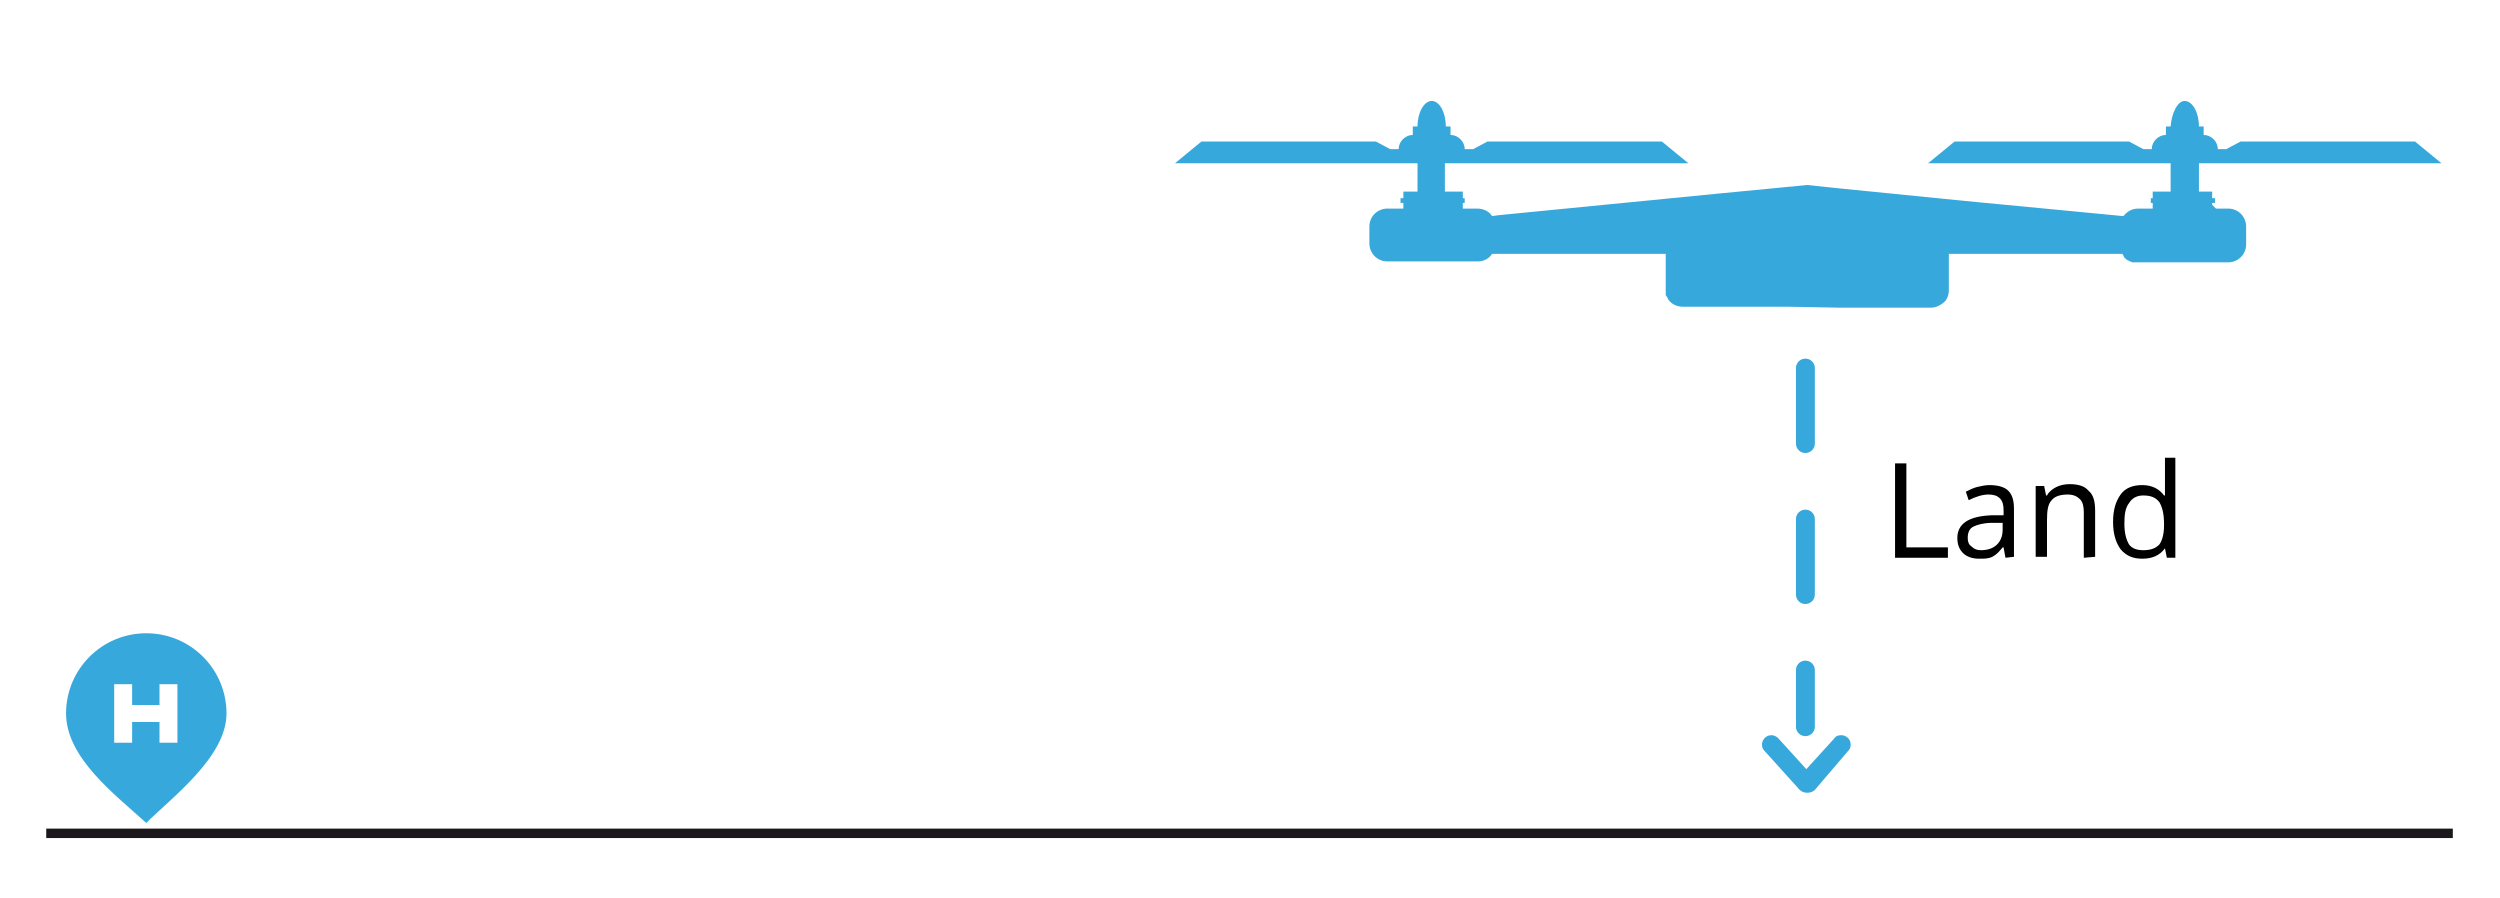
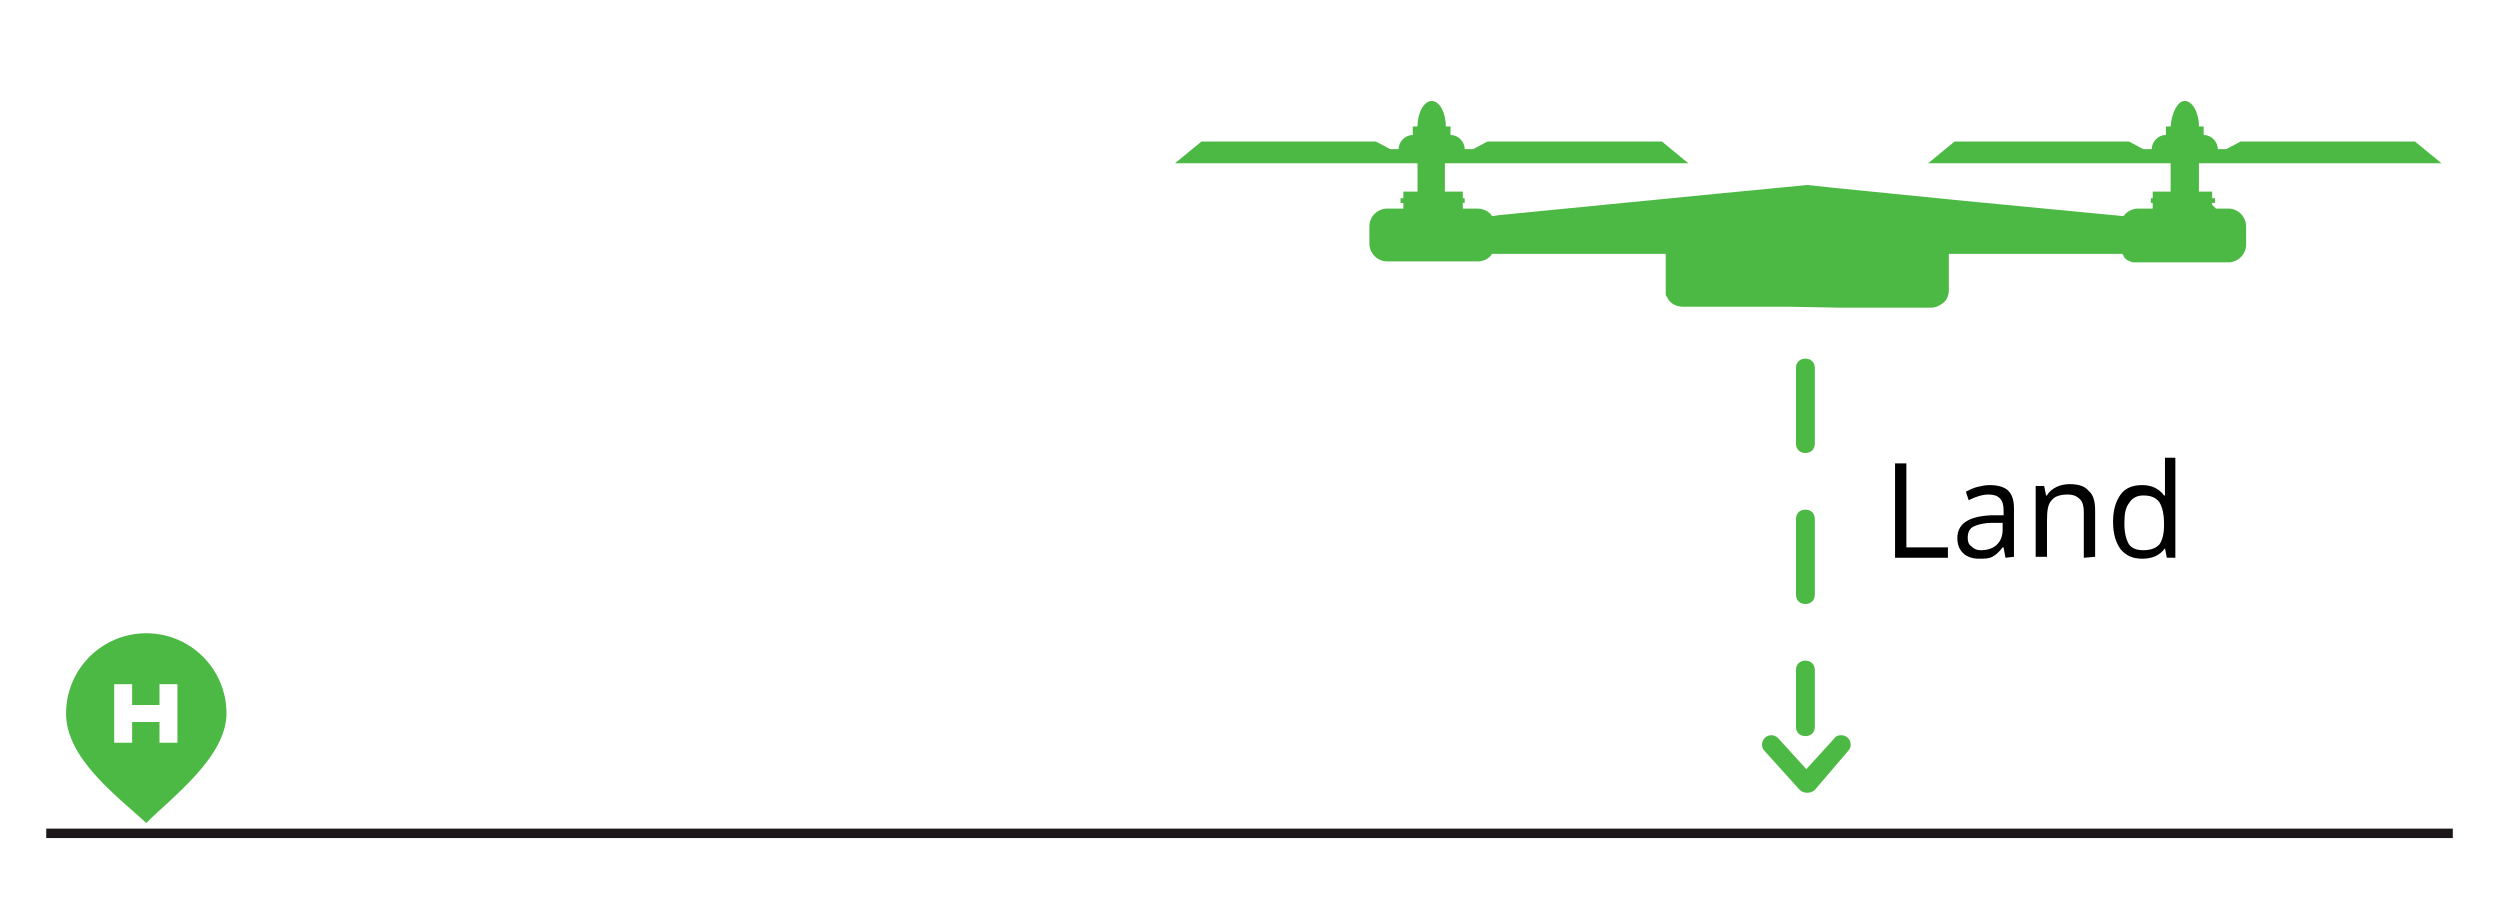
- <svg xmlns="http://www.w3.org/2000/svg" version="1.1" id="Ebene_1" x="0px" y="0px" viewBox="-1117 53.9 264.9 95.1" style="enable-background:new -1117 53.9 264.9 95.1;" xml:space="preserve">
+ <svg xmlns="http://www.w3.org/2000/svg" version="1.1" id="Ebene_1" x="0px" y="0px" viewBox="0 0 264.9 95.1" style="enable-background:new 0 0 264.9 95.1;" xml:space="preserve">
  <style type="text/css">
	.st0{fill:none;}
	.st1{enable-background:new    ;}
- 	.st2{fill:#37A8DB;}
- 	
- 		.st3{fill:none;stroke:#37A8DB;stroke-width:2;stroke-linecap:round;stroke-linejoin:round;stroke-miterlimit:10;stroke-dasharray:8,8;}
- 	.st4{fill:none;stroke:#1B171B;stroke-miterlimit:10;}
+ 	.st2{fill:#4CB944;}
+ 	.st3{fill:none;stroke:#1B171B;stroke-miterlimit:10;}
</style>
  <g>
-     <rect x="-917.6" y="102.4" class="st0" width="67.5" height="13.5" />
+     <rect x="199.4" y="48.5" class="st0" width="67.5" height="13.5" />
    <g class="st1">
-       <path d="M-916.2,113v-10h1.2v8.9h4.4v1.1H-916.2z" />
-       <path d="M-904.5,113l-0.2-1.1h-0.1c-0.4,0.5-0.7,0.8-1.1,1c-0.4,0.2-0.8,0.2-1.4,0.2c-0.7,0-1.3-0.2-1.7-0.6s-0.6-0.9-0.6-1.6    c0-1.5,1.2-2.3,3.6-2.4h1.3V108c0-0.6-0.1-1-0.4-1.3c-0.3-0.3-0.7-0.4-1.2-0.4c-0.6,0-1.3,0.2-2.1,0.6l-0.3-0.9    c0.4-0.2,0.8-0.4,1.2-0.5s0.9-0.2,1.3-0.2c0.9,0,1.6,0.2,2,0.6c0.4,0.4,0.6,1,0.6,1.9v5.1L-904.5,113L-904.5,113z M-907.1,112.2    c0.7,0,1.3-0.2,1.7-0.6c0.4-0.4,0.6-0.9,0.6-1.6v-0.7h-1.1c-0.9,0-1.6,0.2-2,0.4c-0.4,0.2-0.6,0.6-0.6,1.2c0,0.4,0.1,0.7,0.4,0.9    C-907.8,112.1-907.5,112.2-907.1,112.2z" />
-       <path d="M-896.2,113v-4.8c0-0.6-0.1-1.1-0.4-1.4c-0.3-0.3-0.7-0.5-1.3-0.5c-0.8,0-1.4,0.2-1.7,0.6c-0.4,0.4-0.5,1.1-0.5,2.1v3.9    h-1.2v-7.5h0.9l0.2,1h0.1c0.2-0.4,0.6-0.7,1-0.9c0.4-0.2,0.9-0.3,1.4-0.3c0.9,0,1.6,0.2,2,0.7c0.5,0.4,0.7,1.1,0.7,2.1v4.9    L-896.2,113L-896.2,113z" />
-       <path d="M-887.6,112L-887.6,112c-0.6,0.8-1.4,1.1-2.4,1.1s-1.7-0.3-2.3-1c-0.5-0.7-0.8-1.6-0.8-2.9s0.3-2.2,0.8-2.9s1.3-1,2.3-1    s1.8,0.4,2.3,1.1h0.1v-0.5v-0.5v-3h1.1V113h-0.9L-887.6,112z M-889.9,112.2c0.8,0,1.3-0.2,1.7-0.6c0.3-0.4,0.5-1.1,0.5-2v-0.2    c0-1.1-0.2-1.8-0.5-2.3c-0.4-0.5-0.9-0.7-1.7-0.7c-0.7,0-1.2,0.3-1.5,0.8c-0.4,0.5-0.5,1.2-0.5,2.2s0.2,1.7,0.5,2.2    C-891.1,112-890.6,112.2-889.9,112.2z" />
+       <path d="M200.8,59.1v-10h1.2V58h4.4v1.1H200.8z" />
+       <path d="M212.5,59.1l-0.2-1.1h-0.1c-0.4,0.5-0.7,0.8-1.1,1c-0.4,0.2-0.8,0.2-1.4,0.2c-0.7,0-1.3-0.2-1.7-0.6s-0.6-0.9-0.6-1.6    c0-1.5,1.2-2.3,3.6-2.4h1.3v-0.5c0-0.6-0.1-1-0.4-1.3c-0.3-0.3-0.7-0.4-1.2-0.4c-0.6,0-1.3,0.2-2.1,0.6l-0.3-0.9    c0.4-0.2,0.8-0.4,1.2-0.5s0.9-0.2,1.3-0.2c0.9,0,1.6,0.2,2,0.6s0.6,1,0.6,1.9V59L212.5,59.1L212.5,59.1z M209.9,58.3    c0.7,0,1.3-0.2,1.7-0.6s0.6-0.9,0.6-1.6v-0.7h-1.1c-0.9,0-1.6,0.2-2,0.4c-0.4,0.2-0.6,0.6-0.6,1.2c0,0.4,0.1,0.7,0.4,0.9    C209.2,58.2,209.5,58.3,209.9,58.3z" />
+       <path d="M220.8,59.1v-4.8c0-0.6-0.1-1.1-0.4-1.4c-0.3-0.3-0.7-0.5-1.3-0.5c-0.8,0-1.4,0.2-1.7,0.6c-0.4,0.4-0.5,1.1-0.5,2.1V59    h-1.2v-7.5h0.9l0.2,1h0.1c0.2-0.4,0.6-0.7,1-0.9c0.4-0.2,0.9-0.3,1.4-0.3c0.9,0,1.6,0.2,2,0.7c0.5,0.4,0.7,1.1,0.7,2.1V59    L220.8,59.1L220.8,59.1z" />
+       <path d="M229.4,58.1L229.4,58.1c-0.6,0.8-1.4,1.1-2.4,1.1s-1.7-0.3-2.3-1c-0.5-0.7-0.8-1.6-0.8-2.9s0.3-2.2,0.8-2.9s1.3-1,2.3-1    s1.8,0.4,2.3,1.1h0.1V52v-0.5v-3h1.1v10.6h-0.9L229.4,58.1z M227.1,58.3c0.8,0,1.3-0.2,1.7-0.6c0.3-0.4,0.5-1.1,0.5-2v-0.2    c0-1.1-0.2-1.8-0.5-2.3c-0.4-0.5-0.9-0.7-1.7-0.7c-0.7,0-1.2,0.3-1.5,0.8c-0.4,0.5-0.5,1.2-0.5,2.2s0.2,1.7,0.5,2.2    C225.9,58.1,226.4,58.3,227.1,58.3z" />
    </g>
    <g>
-       <path class="st2" d="M-921.2,133.5L-921.2,133.5c0.2-0.2,0.3-0.4,0.3-0.7c0-0.6-0.5-1-1-1c-0.3,0-0.6,0.1-0.7,0.3l0,0l-3,3.3    l-3-3.3l0,0c-0.2-0.2-0.5-0.3-0.7-0.3c-0.6,0-1,0.5-1,1c0,0.3,0.1,0.5,0.3,0.7l0,0l3.7,4.1c0.2,0.2,0.5,0.3,0.8,0.3    s0.6-0.1,0.8-0.3L-921.2,133.5z" />
-       <line class="st3" x1="-925.7" y1="92.9" x2="-925.7" y2="130.9" />
+       <path class="st2" d="M195.8,79.6L195.8,79.6c0.2-0.2,0.3-0.4,0.3-0.7c0-0.6-0.5-1-1-1c-0.3,0-0.6,0.1-0.7,0.3l0,0l-3,3.3l-3-3.3    l0,0c-0.2-0.2-0.5-0.3-0.7-0.3c-0.6,0-1,0.5-1,1c0,0.3,0.1,0.5,0.3,0.7l0,0l3.7,4.1c0.2,0.2,0.5,0.3,0.8,0.3s0.6-0.1,0.8-0.3    L195.8,79.6z" />
+       <g>
+         <g>
+           <path class="st2" d="M191.3,78c-0.6,0-1-0.4-1-1v-6c0-0.6,0.4-1,1-1s1,0.4,1,1v6C192.3,77.6,191.9,78,191.3,78z M191.3,64      c-0.6,0-1-0.4-1-1v-8c0-0.6,0.4-1,1-1s1,0.4,1,1v8C192.3,63.6,191.9,64,191.3,64z M191.3,48c-0.6,0-1-0.4-1-1v-8      c0-0.6,0.4-1,1-1s1,0.4,1,1v8C192.3,47.6,191.9,48,191.3,48z" />
+         </g>
+       </g>
    </g>
-     <line class="st4" x1="-1112.1" y1="142.2" x2="-857.1" y2="142.2" />
-     <path class="st2" d="M-922.1,86.5h9.7c0.5,0,0.9-0.2,1.3-0.5c0.4-0.3,0.6-0.8,0.6-1.4v-3.8h7.2h11.2c0,0.1,0.1,0.1,0.1,0.2   c0,0.1,0.1,0.1,0.1,0.2c0,0,0,0,0,0c0,0,0.1,0.1,0.1,0.1c0,0,0.1,0,0.1,0.1c0.1,0,0.1,0.1,0.2,0.1c0.1,0,0.1,0.1,0.2,0.1   c0.1,0,0.1,0,0.2,0.1c0.1,0,0.1,0,0.2,0c0,0,0,0,0,0c0.1,0,0.1,0,0.2,0c0.1,0,0.1,0,0.2,0h9.6c1,0,1.9-0.8,1.9-1.9v-0.6v-0.4v-0.9   c0-1-0.8-1.9-1.9-1.9h-1.3l-0.4-0.4v-0.2h0.3v-0.5h-0.3v-0.7h-1.4l0,0v-3h25.7l0,0h0l-2.8-2.3h-18.5l-1.5,0.8h-0.9   c0-0.8-0.7-1.5-1.5-1.5h0v-0.9h-0.5c0-1.5-0.7-2.7-1.5-2.7c0,0-0.1,0-0.1,0c-0.7,0.1-1.3,1.3-1.4,2.7h-0.5v0.9h0   c-0.8,0-1.5,0.7-1.5,1.5h-0.9l-1.5-0.8h-18.5l-2.8,2.3h25.7v3h-1.9v0.7h-0.2v0.5h0.2v0.6h-1.5c-0.7,0-1.2,0.3-1.6,0.8l-16.7-1.6   l-14-1.4l-2.8-0.3l0,0l0,0l0,0l0,0l-4.1,0.4l-5.2,0.5l-23.4,2.3l-0.7,0.1h0c-0.3-0.5-0.9-0.8-1.6-0.8h-1.5v-0.6h0.2v-0.5h-0.2v-0.7   h-1.9v-3h-1.4h-0.2l0,0h0.3l0,0l0,0h27.1l-2.8-2.3h-18.5l-1.5,0.8h-0.9c0-0.8-0.7-1.5-1.5-1.5h0v-0.9h-0.5c0-1.4-0.6-2.6-1.4-2.7   c0,0-0.1,0-0.1,0c-0.8,0-1.5,1.2-1.5,2.7h-0.5v0.9h0c-0.8,0-1.5,0.7-1.5,1.5h-0.9l-1.5-0.8h-18.5l-2.8,2.3h0l0,0h25.7v3h-1.5v0.7   h-0.3v0.5h0.3v0.6h-1.7c-1,0-1.9,0.8-1.9,1.9v0.9v0.9c0,1,0.8,1.9,1.9,1.9h9.6c0.6,0,1.2-0.3,1.5-0.8h4.6h13.8v3.8   c0,0.1,0,0.1,0,0.2c0,0,0,0.1,0,0.1c0,0,0,0.1,0,0.1c0,0,0,0.1,0,0.1c0,0,0,0,0,0c0,0.1,0,0.1,0.1,0.2c0,0,0,0,0,0   c0,0.1,0.1,0.1,0.1,0.2l0,0c0.1,0.2,0.2,0.3,0.3,0.4c0.3,0.3,0.8,0.5,1.3,0.5h11.1" />
+     <line class="st3" x1="4.9" y1="88.3" x2="259.9" y2="88.3" />
+     <path class="st2" d="M194.9,32.6h9.7c0.5,0,0.9-0.2,1.3-0.5c0.4-0.3,0.6-0.8,0.6-1.4v-3.8h7.2h11.2c0,0.1,0.1,0.1,0.1,0.2   s0.1,0.1,0.1,0.2l0,0l0.1,0.1c0,0,0.1,0,0.1,0.1c0.1,0,0.1,0.1,0.2,0.1c0.1,0,0.1,0.1,0.2,0.1c0.1,0,0.1,0,0.2,0.1   c0.1,0,0.1,0,0.2,0l0,0c0.1,0,0.1,0,0.2,0c0.1,0,0.1,0,0.2,0h9.6c1,0,1.9-0.8,1.9-1.9v-0.6v-0.4V24c0-1-0.8-1.9-1.9-1.9h-1.3   l-0.4-0.4v-0.2h0.3V21h-0.3v-0.7H233l0,0v-3h25.7l0,0l0,0l-2.8-2.3h-18.5l-1.5,0.8H235c0-0.8-0.7-1.5-1.5-1.5l0,0v-0.9H233   c0-1.5-0.7-2.7-1.5-2.7h-0.1c-0.7,0.1-1.3,1.3-1.4,2.7h-0.5v0.9l0,0c-0.8,0-1.5,0.7-1.5,1.5h-0.9l-1.5-0.8h-18.5l-2.8,2.3H230v3   h-1.9V21h-0.2v0.5h0.2v0.6h-1.5c-0.7,0-1.2,0.3-1.6,0.8l-16.7-1.6l-14-1.4l-2.8-0.3l0,0l0,0l0,0l0,0l-4.1,0.4l-5.2,0.5l-23.4,2.3   l-0.7,0.1l0,0c-0.3-0.5-0.9-0.8-1.6-0.8H155v-0.6h0.2V21H155v-0.7h-1.9v-3h-1.4h-0.2l0,0h0.3l0,0l0,0h27.1l-2.8-2.3h-18.5l-1.5,0.8   h-0.9c0-0.8-0.7-1.5-1.5-1.5l0,0v-0.9h-0.5c0-1.4-0.6-2.6-1.4-2.7h-0.1c-0.8,0-1.5,1.2-1.5,2.7h-0.5v0.9l0,0   c-0.8,0-1.5,0.7-1.5,1.5h-0.9l-1.5-0.8h-18.5l-2.8,2.3l0,0l0,0h25.7v3h-1.5V21h-0.3v0.5h0.3v0.6H147c-1,0-1.9,0.8-1.9,1.9v0.9v0.9   c0,1,0.8,1.9,1.9,1.9h9.6c0.6,0,1.2-0.3,1.5-0.8h4.6h13.8v3.8c0,0.1,0,0.1,0,0.2V31v0.1v0.1l0,0c0,0.1,0,0.1,0.1,0.2l0,0   c0,0.1,0.1,0.1,0.1,0.2l0,0c0.1,0.2,0.2,0.3,0.3,0.4c0.3,0.3,0.8,0.5,1.3,0.5h11.1" />
  </g>
-   <path class="st2" d="M-1101.5,121c-4.7,0-8.5,3.8-8.5,8.5c0,4.7,5.2,8.6,8.5,11.6c2.7-2.7,8.5-7,8.5-11.6  C-1093,124.8-1096.8,121-1101.5,121z M-1098.2,132.6h-1.9v-2.2h-2.9v2.2h-1.9v-6.2h1.9v2.2h2.9v-2.2h1.9V132.6z" />
+   <path class="st2" d="M15.5,67.1c-4.7,0-8.5,3.8-8.5,8.5s5.2,8.6,8.5,11.6c2.7-2.7,8.5-7,8.5-11.6C24,70.9,20.2,67.1,15.5,67.1z   M18.8,78.7h-1.9v-2.2H14v2.2h-1.9v-6.2H14v2.2h2.9v-2.2h1.9V78.7z" />
</svg>
